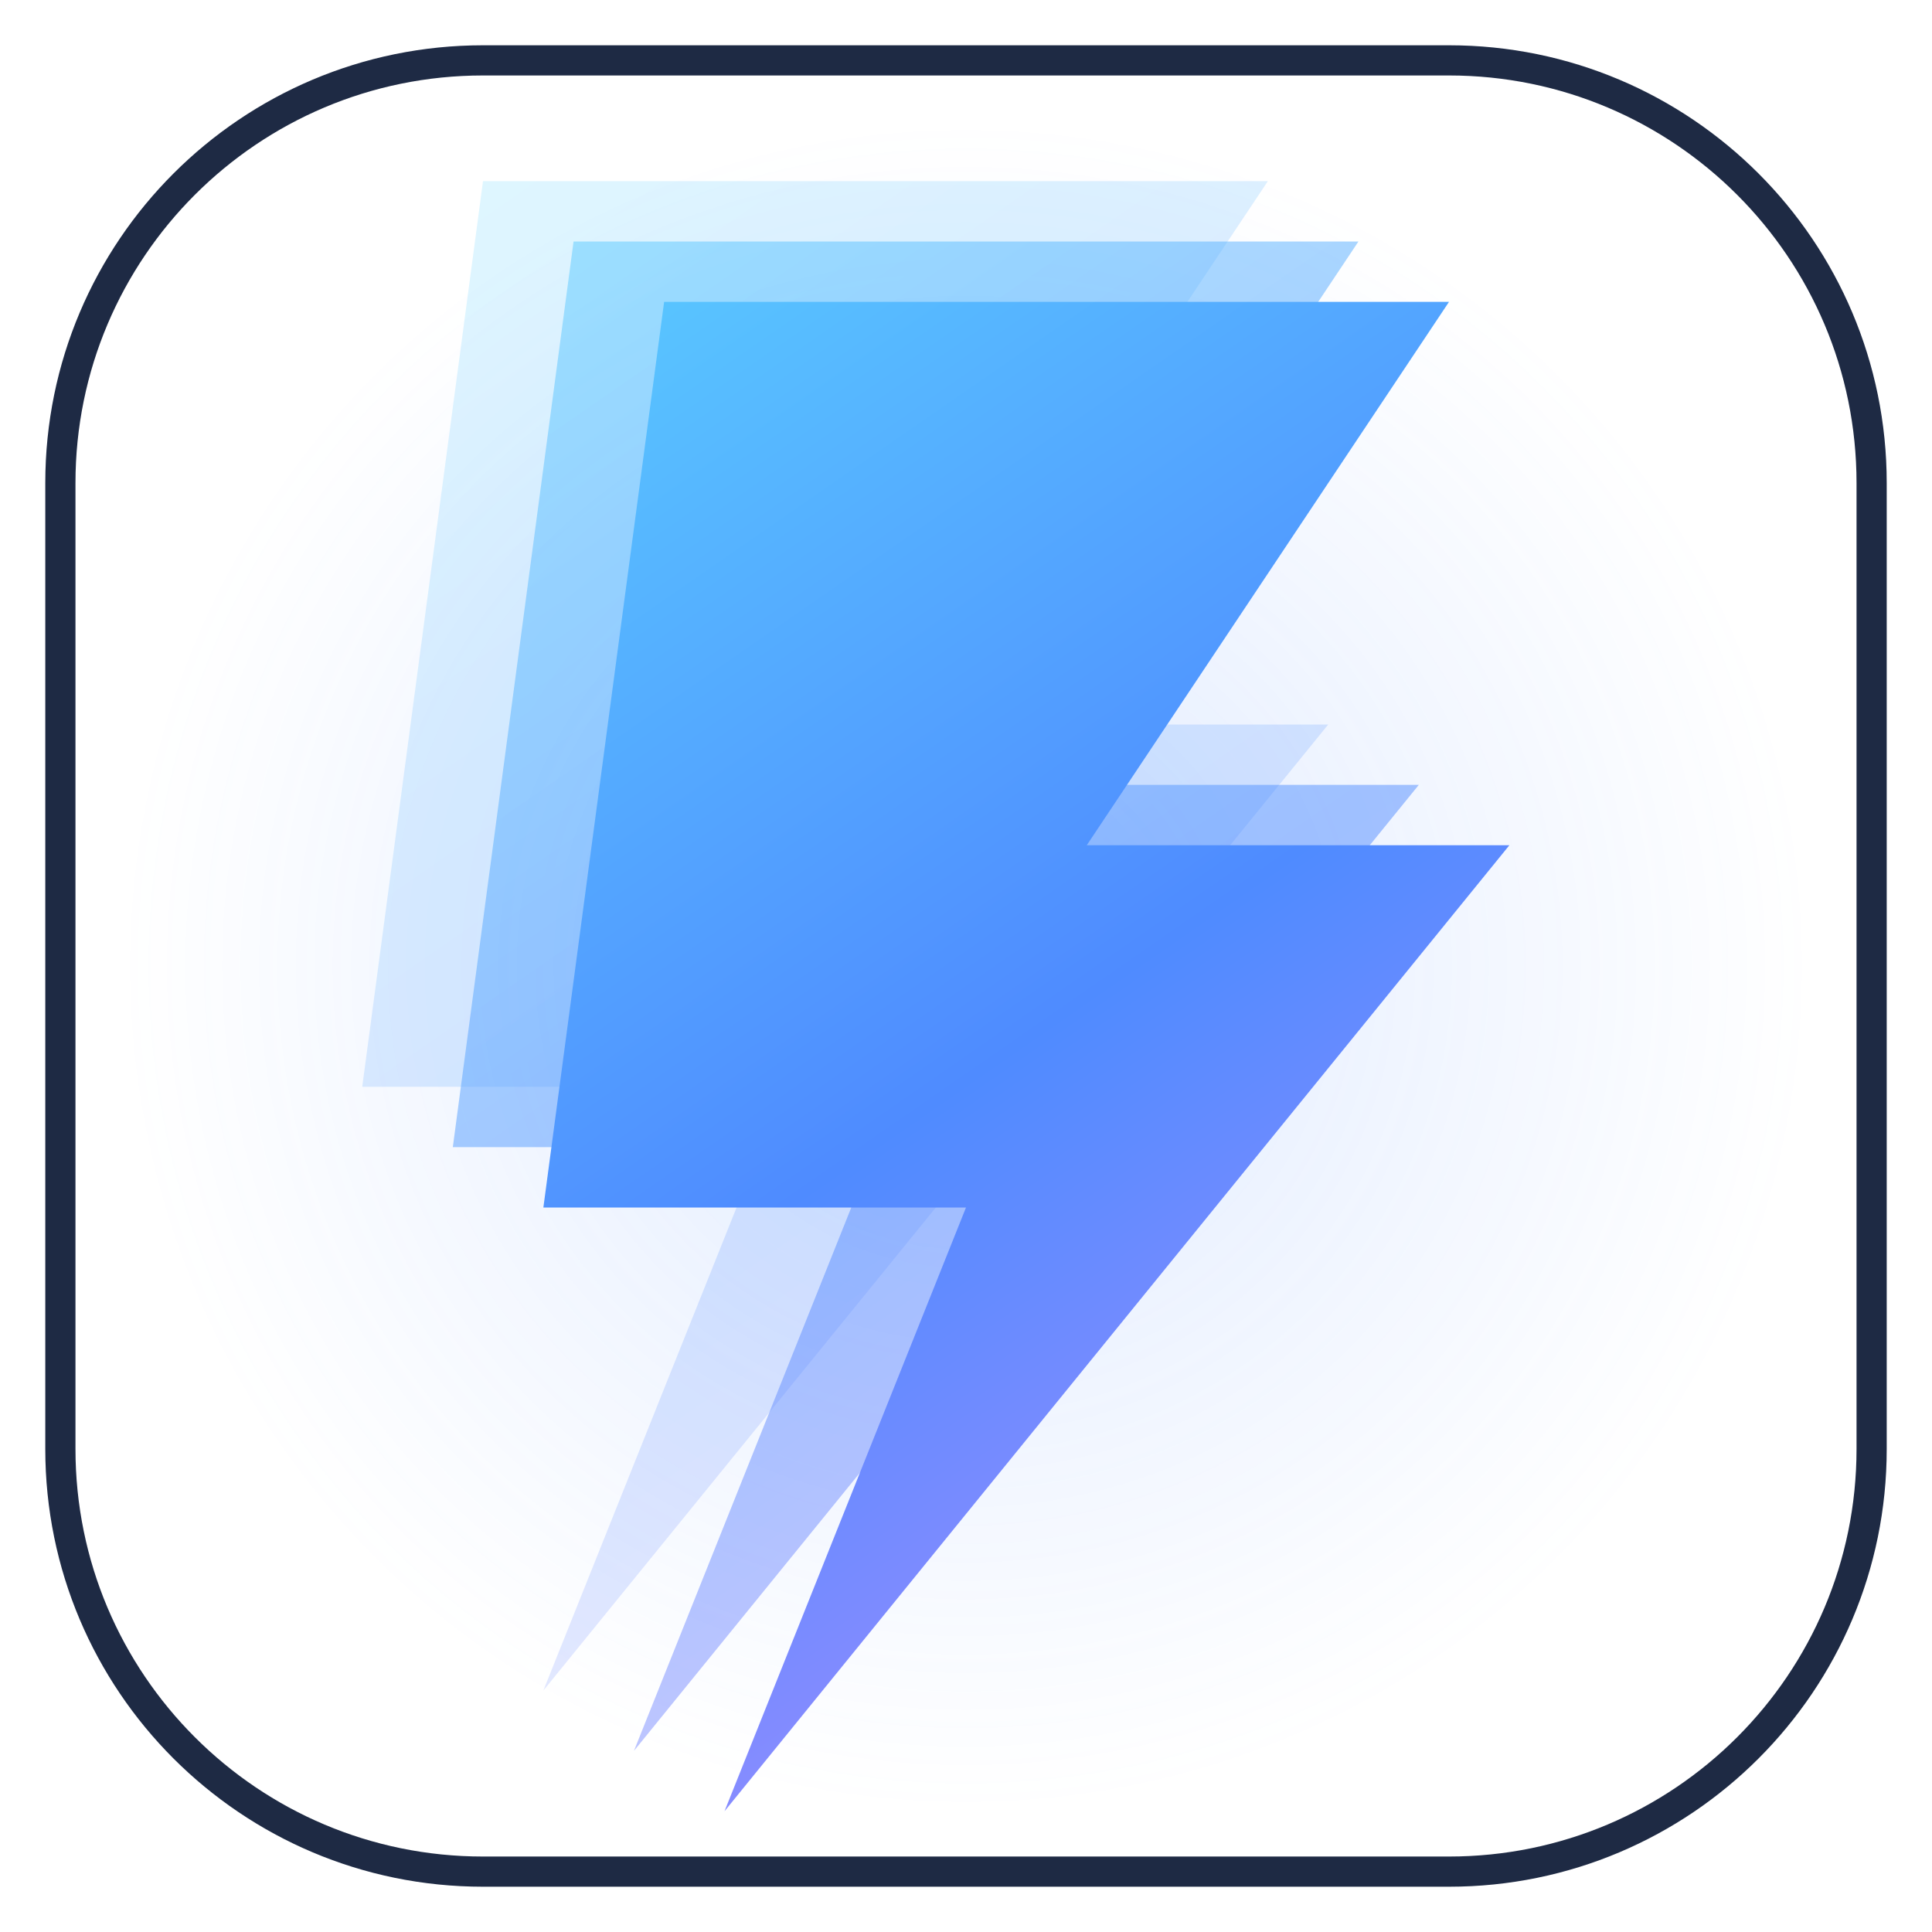
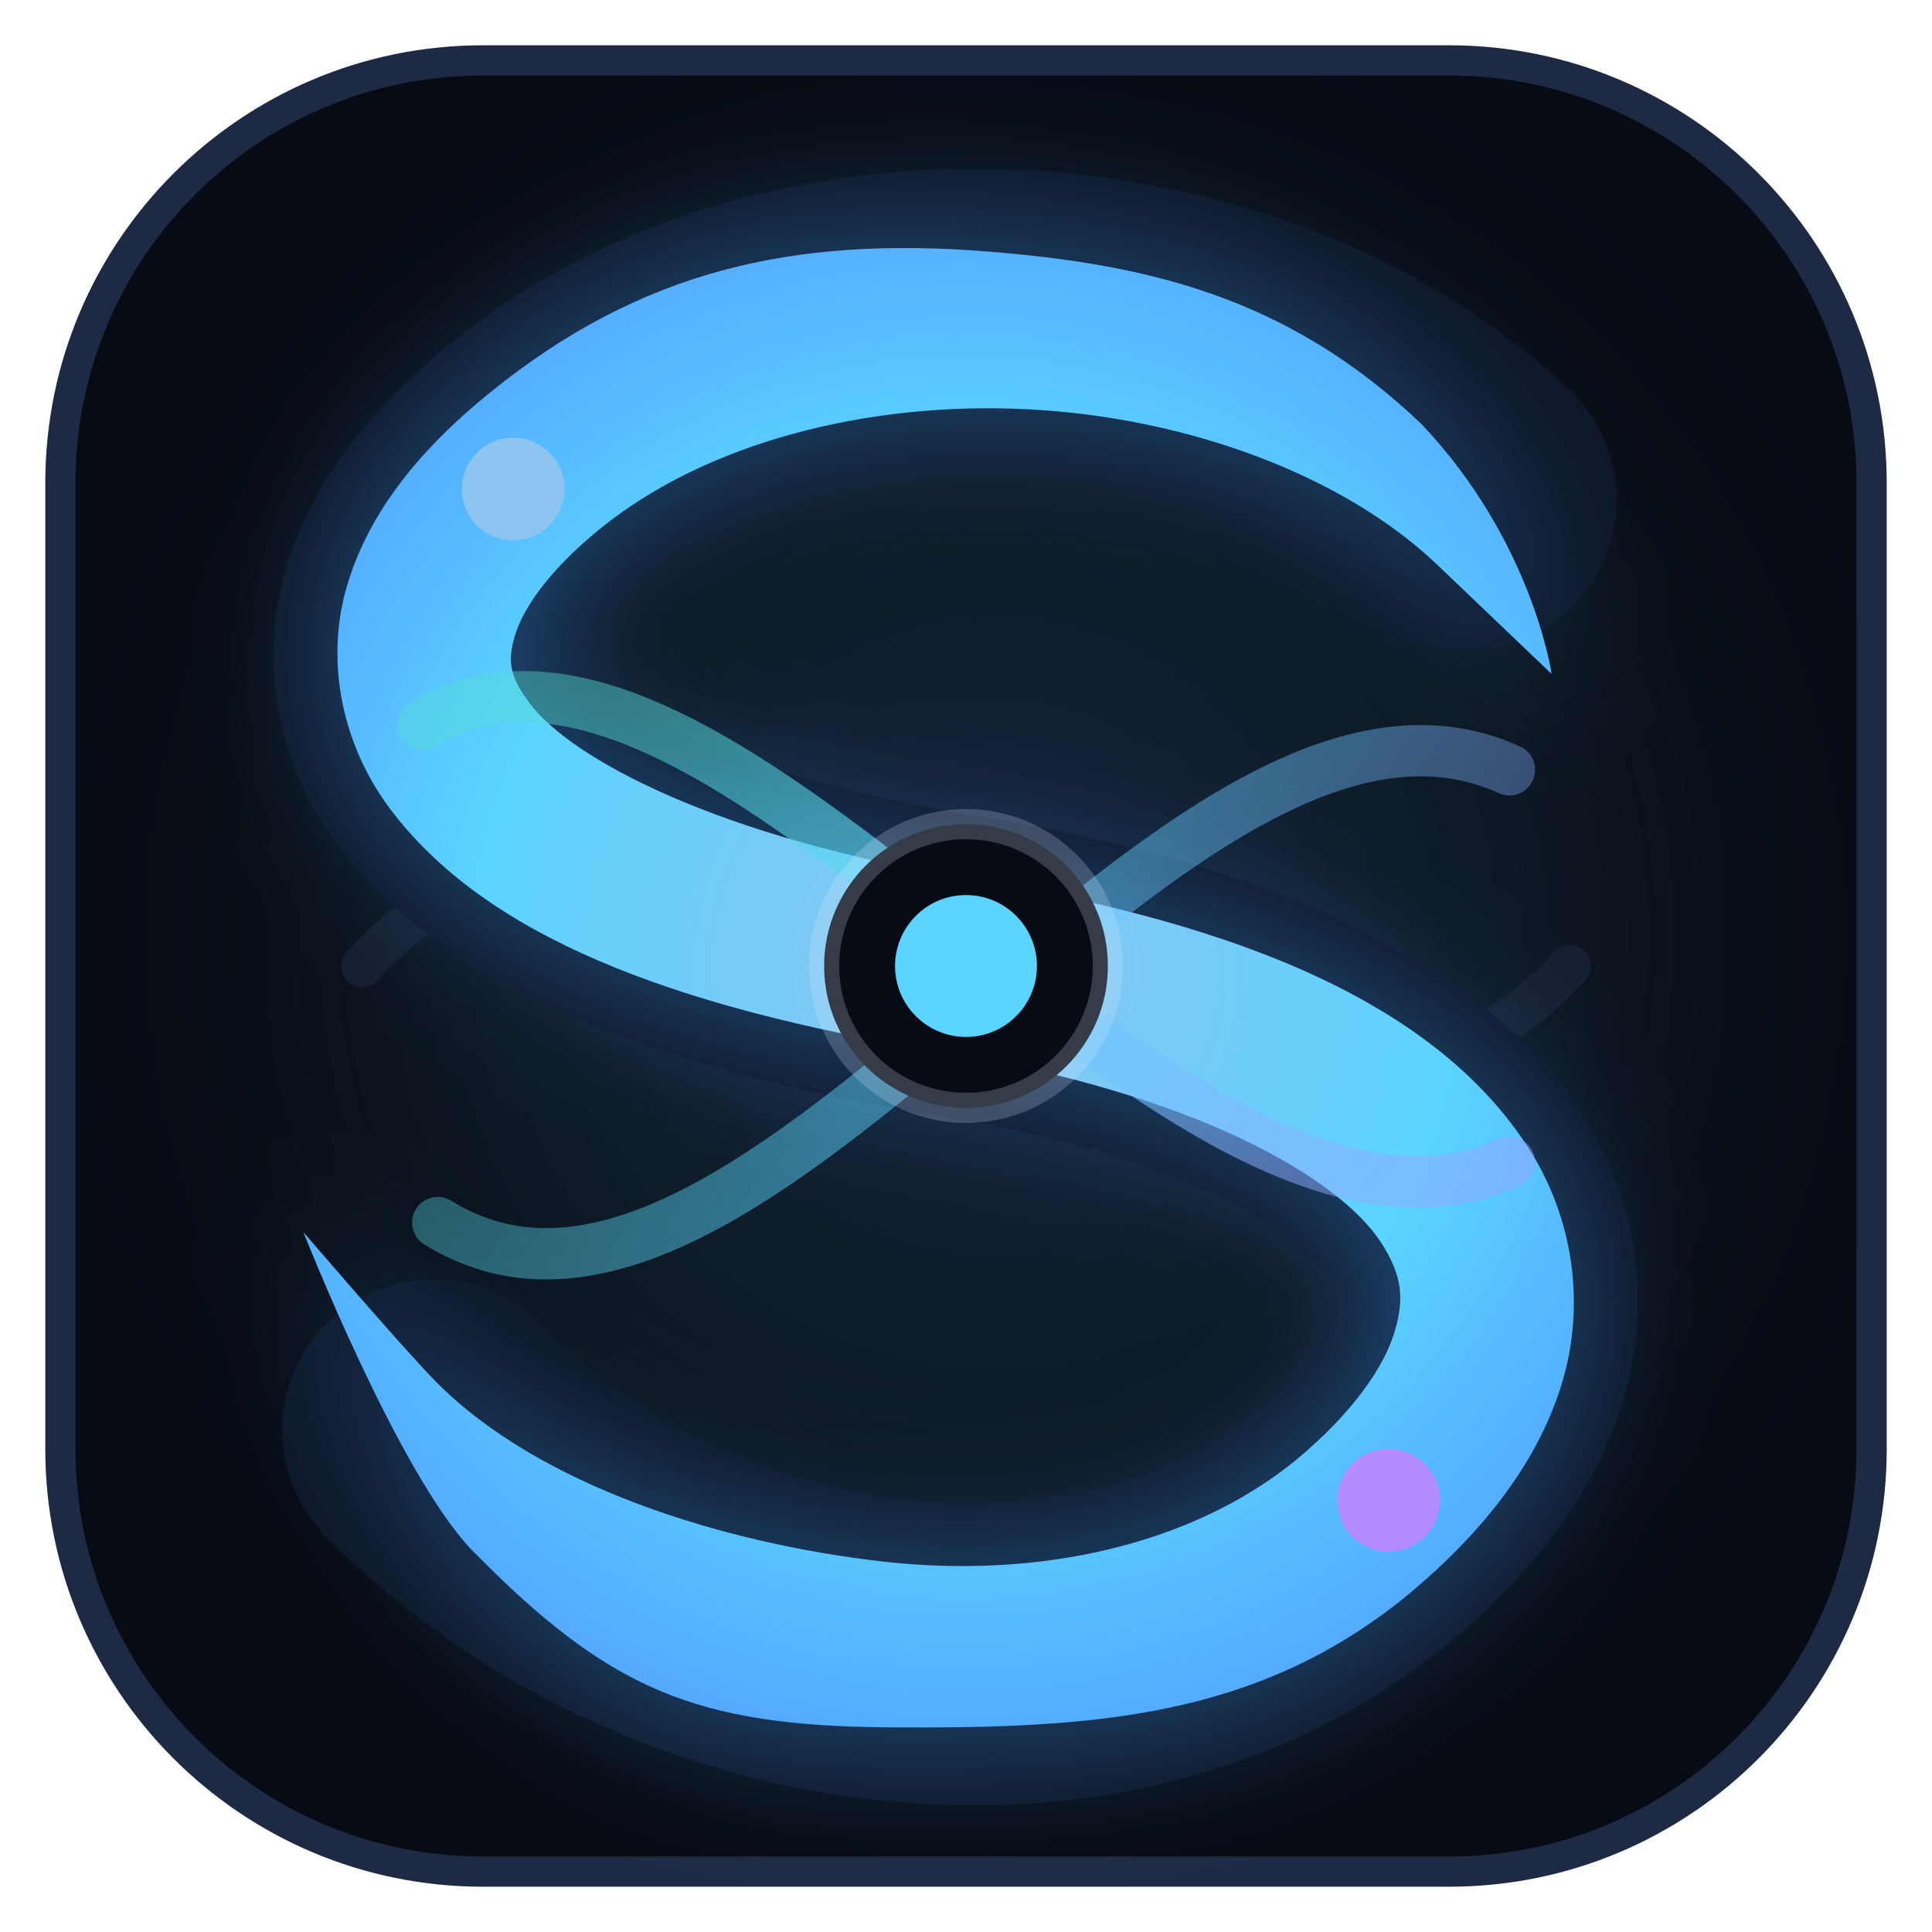
- <svg xmlns="http://www.w3.org/2000/svg" viewBox="0 0 64 64" fill="none" role="img" aria-label="STORM mark">
-   <defs>
-     <linearGradient id="storm-mark-g" x1="14" y1="6" x2="50" y2="58" gradientUnits="userSpaceOnUse">
-       <stop offset="0" stop-color="#5BD4FF" />
-       <stop offset="0.55" stop-color="#4F8BFF" />
-       <stop offset="1" stop-color="#B58CFF" />
+ <svg xmlns="http://www.w3.org/2000/svg" xmlns:xlink="http://www.w3.org/1999/xlink" viewBox="0 0 64 64" fill="none" role="img" aria-labelledby="flow-title flow-desc" version="1.1" id="svg21">
+   <defs id="defs11">
+     <linearGradient id="flow-g" x1="13" y1="10" x2="51" y2="56" gradientUnits="userSpaceOnUse">
+       <stop offset="0" stop-color="#8DC4F0" id="stop1" />
+       <stop offset="0.34" stop-color="#5BD4FF" id="stop2" />
+       <stop offset="0.68" stop-color="#4F8BFF" id="stop3" />
+       <stop offset="1" stop-color="#B58CFF" id="stop4" />
    </linearGradient>
-     <radialGradient id="storm-mark-glow" cx="32" cy="32" r="28" gradientUnits="userSpaceOnUse">
-       <stop offset="0" stop-color="#4F8BFF" stop-opacity="0.18" />
-       <stop offset="1" stop-color="#4F8BFF" stop-opacity="0" />
+     <linearGradient id="flow-trace" x1="12" y1="18" x2="52" y2="46" gradientUnits="userSpaceOnUse">
+       <stop offset="0" stop-color="#4FE4C1" stop-opacity="0.30" id="stop5" />
+       <stop offset="0.5" stop-color="#5BD4FF" stop-opacity="0.72" id="stop6" />
+       <stop offset="1" stop-color="#B58CFF" stop-opacity="0.34" id="stop7" />
+     </linearGradient>
+     <radialGradient id="flow-field" cx="33" cy="31" r="33" gradientUnits="userSpaceOnUse">
+       <stop offset="0" stop-color="#4F8BFF" stop-opacity="0.18" id="stop8" />
+       <stop offset="0.55" stop-color="#5BD4FF" stop-opacity="0.06" id="stop9" />
+       <stop offset="1" stop-color="#050810" stop-opacity="0" id="stop10" />
    </radialGradient>
+     <filter id="flow-glow" x="-16" y="-16" width="96" height="96" filterUnits="userSpaceOnUse" color-interpolation-filters="sRGB">
+       <feGaussianBlur stdDeviation="2.4" result="blur" id="feGaussianBlur10" />
+       <feColorMatrix in="blur" type="matrix" values="0 0 0 0 0.25 0 0 0 0 0.63 0 0 0 0 1 0 0 0 0.42 0" result="glow" id="feColorMatrix10" />
+       <feMerge id="feMerge11">
+         <feMergeNode in="glow" id="feMergeNode10" />
+         <feMergeNode in="SourceGraphic" id="feMergeNode11" />
+       </feMerge>
+     </filter>
+     <radialGradient xlink:href="#flow-g" id="radialGradient22" cx="32" cy="32" fx="32" fy="32" r="48" gradientUnits="userSpaceOnUse" />
+     <radialGradient xlink:href="#flow-g" id="radialGradient1" gradientUnits="userSpaceOnUse" cx="32" cy="32" fx="32" fy="32" r="48" gradientTransform="translate(140.0171,-9.231615)" />
  </defs>
-   <rect x="2" y="2" width="60" height="60" rx="14" fill="url(#storm-mark-glow)" stroke="#1E2A44" stroke-width="1" />
-   <path d="M 16 6 L 42 6 L 30 24 L 44 24 L 18 56 L 26 36 L 12 36 Z" fill="url(#storm-mark-g)" opacity="0.20" />
-   <path d="M 19 8 L 45 8 L 33 26 L 47 26 L 21 58 L 29 38 L 15 38 Z" fill="url(#storm-mark-g)" opacity="0.50" />
-   <path d="M 22 10 L 48 10 L 36 28 L 50 28 L 24 60 L 32 40 L 18 40 Z" fill="url(#storm-mark-g)" />
+   <rect x="2" y="2" width="60" height="60" rx="14" fill="#070B14" id="rect11" />
+   <rect x="2" y="2" width="60" height="60" rx="14" fill="url(#flow-field)" stroke="#1E2A44" stroke-width="1" id="rect12" />
+   <g opacity="0.72" id="g14">
+     <path d="M13 18C23 9.5 39 9 51 17.5" stroke="#1A2238" stroke-width="1.4" stroke-linecap="round" id="path12" />
+     <path d="M12 32C23 20 41 44 52 32" stroke="#1A2238" stroke-width="1.4" stroke-linecap="round" id="path13" />
+     <path d="M13 46C24 55 40 55 51 46" stroke="#1A2238" stroke-width="1.4" stroke-linecap="round" id="path14" />
+   </g>
+   <g id="g22" transform="rotate(3.772168,32,32)">
+     <path d="M 47.5,15.5 C 39.5,8.8 25,8.8 17,16.2 9.2,23.4 14.1,30.3 31.6,32 c 18,1.7 22.7,9.8 14.4,17.7 -8,7.5 -22.1,6.4 -30.6,-1.2" stroke="#0d1728" stroke-width="10" stroke-linecap="round" stroke-linejoin="round" id="path15" />
+     <path style="baseline-shift:baseline;display:inline;overflow:visible;opacity:1;vector-effect:none;fill:url(#radialGradient1);stroke-linecap:round;stroke-linejoin:round;filter:url(#flow-glow);enable-background:accumulate;stop-color:#000000;stop-opacity:1" d="m 171.162,-0.896 c -6.472,-0.089 -11.423,1.396 -16.112,5.732 -2.231,2.059 -3.795,4.275 -4.338,6.787 -0.543,2.512 0.22,5.22 1.918,7.197 3.396,3.954 9.607,5.95 18.707,6.834 0.003,3e-6 0.005,3e-6 0.008,0 8.594,0.812 13.506,3.34 15.004,5.363 0.749,1.012 0.897,1.779 0.627,2.928 -0.269,1.146 -1.161,2.705 -2.949,4.41 -3.281,3.072 -8.285,4.534 -13.52,4.277 -5.238,-0.257 -10.574,-2.253 -14.236,-5.527 -1.194,-1.068 -4.672,-4.624 -4.672,-4.624 0,0 2.573,7.456 5.169,9.844 4.838,4.325 8.393,5.192 14.87,5.51 6.477,0.318 11.643,-0.827 16.363,-5.252 0.005,-0.005 0.011,-0.01 0.016,-0.016 2.353,-2.24 3.984,-4.652 4.605,-7.297 0.621,-2.645 0.027,-5.492 -1.611,-7.705 -3.277,-4.427 -9.715,-6.797 -19.121,-7.686 h 0.008 c -8.4,-0.816 -13.39,-3.118 -14.869,-4.84 -0.739,-0.861 -0.832,-1.334 -0.646,-2.193 0.186,-0.86 0.932,-2.209 2.602,-3.75 l 0.002,-0.002 c 3.311,-3.063 8.546,-4.786 13.863,-4.865 5.317,-0.079 10.595,1.505 13.885,4.26 1.228,1.029 4.002,3.346 4.002,3.346 0,0 -0.904,-4.319 -4.827,-7.959 -4.71,-3.945 -9.453,-4.7 -14.747,-4.773 z" id="path1" />
+     <path style="baseline-shift:baseline;display:inline;overflow:visible;opacity:1;vector-effect:none;fill:url(#radialGradient22);stroke-linecap:round;stroke-linejoin:round;filter:url(#flow-glow);enable-background:accumulate;stop-color:#000000;stop-opacity:1" d="m 31.145,8.336 c -6.472,-0.089 -11.423,1.396 -16.112,5.732 -2.231,2.059 -3.795,4.275 -4.338,6.787 -0.543,2.512 0.22,5.22 1.918,7.197 3.396,3.954 9.607,5.95 18.707,6.834 0.003,3e-6 0.005,3e-6 0.008,0 8.594,0.812 13.506,3.34 15.004,5.363 0.749,1.012 0.897,1.779 0.627,2.928 -0.269,1.146 -1.161,2.705 -2.949,4.41 -3.281,3.072 -8.285,4.534 -13.52,4.277 -5.238,-0.257 -11.477,-1.724 -15.139,-4.999 -1.194,-1.068 -4.672,-4.624 -4.672,-4.624 0,0 3.646,7.737 6.243,10.125 4.838,4.325 7.775,5.351 14.248,4.965 6.664,-0.398 12.095,-1.091 16.814,-5.516 0.005,-0.005 0.01,-0.01 0.016,-0.016 2.353,-2.24 3.984,-4.652 4.605,-7.297 0.621,-2.645 0.027,-5.492 -1.611,-7.705 C 47.717,32.372 41.279,30.002 31.873,29.113 h 0.008 c -8.4,-0.816 -13.39,-3.118 -14.869,-4.84 -0.739,-0.861 -0.832,-1.334 -0.646,-2.193 0.186,-0.86 0.932,-2.209 2.602,-3.75 l 0.002,-0.002 c 3.311,-3.063 8.546,-4.786 13.863,-4.865 5.317,-0.079 10.595,1.505 13.885,4.26 1.228,1.029 4.002,3.346 4.002,3.346 0,0 -0.904,-4.319 -4.827,-7.959 C 41.182,9.164 36.439,8.409 31.145,8.336 Z" id="path16" />
+   </g>
+   <path d="M14 24C24 18 39 43.5 50 38.5" stroke="url(#flow-trace)" stroke-width="1.7" stroke-linecap="round" id="path17" />
+   <path d="M14.5 40.5C25 47 39 20.5 50 25.5" stroke="url(#flow-trace)" stroke-width="1.7" stroke-linecap="round" opacity="0.68" id="path18" />
+   <circle cx="32" cy="32" r="4.7" fill="#070B14" stroke="#DDEBFF" stroke-opacity="0.22" stroke-width="1" id="circle18" />
+   <circle cx="32" cy="32" r="2.35" fill="#5BD4FF" id="circle19" />
+   <circle cx="17" cy="16.2" r="1.7" fill="#8DC4F0" id="circle20" />
+   <circle cx="46" cy="49.7" r="1.7" fill="#B58CFF" id="circle21" />
</svg>
